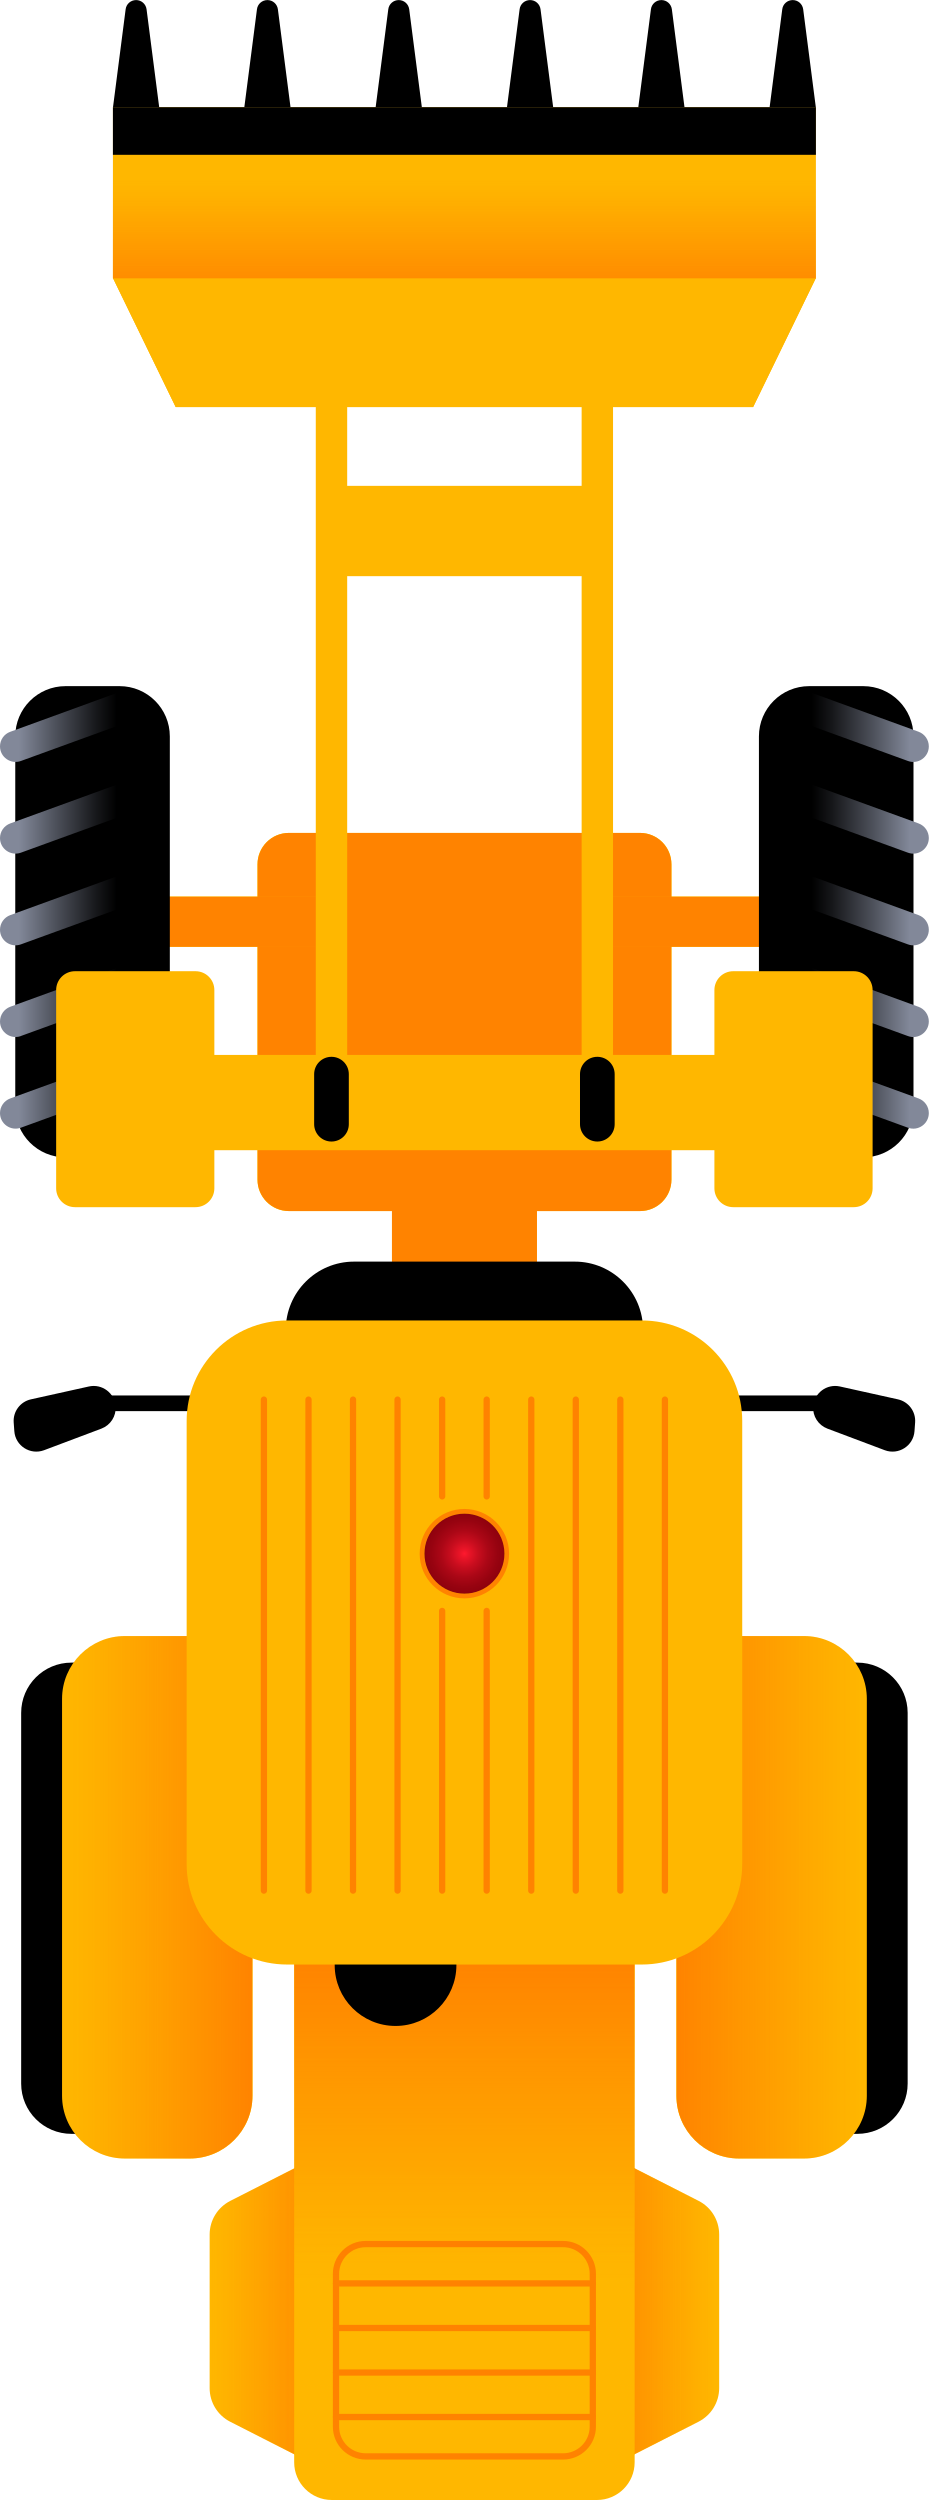
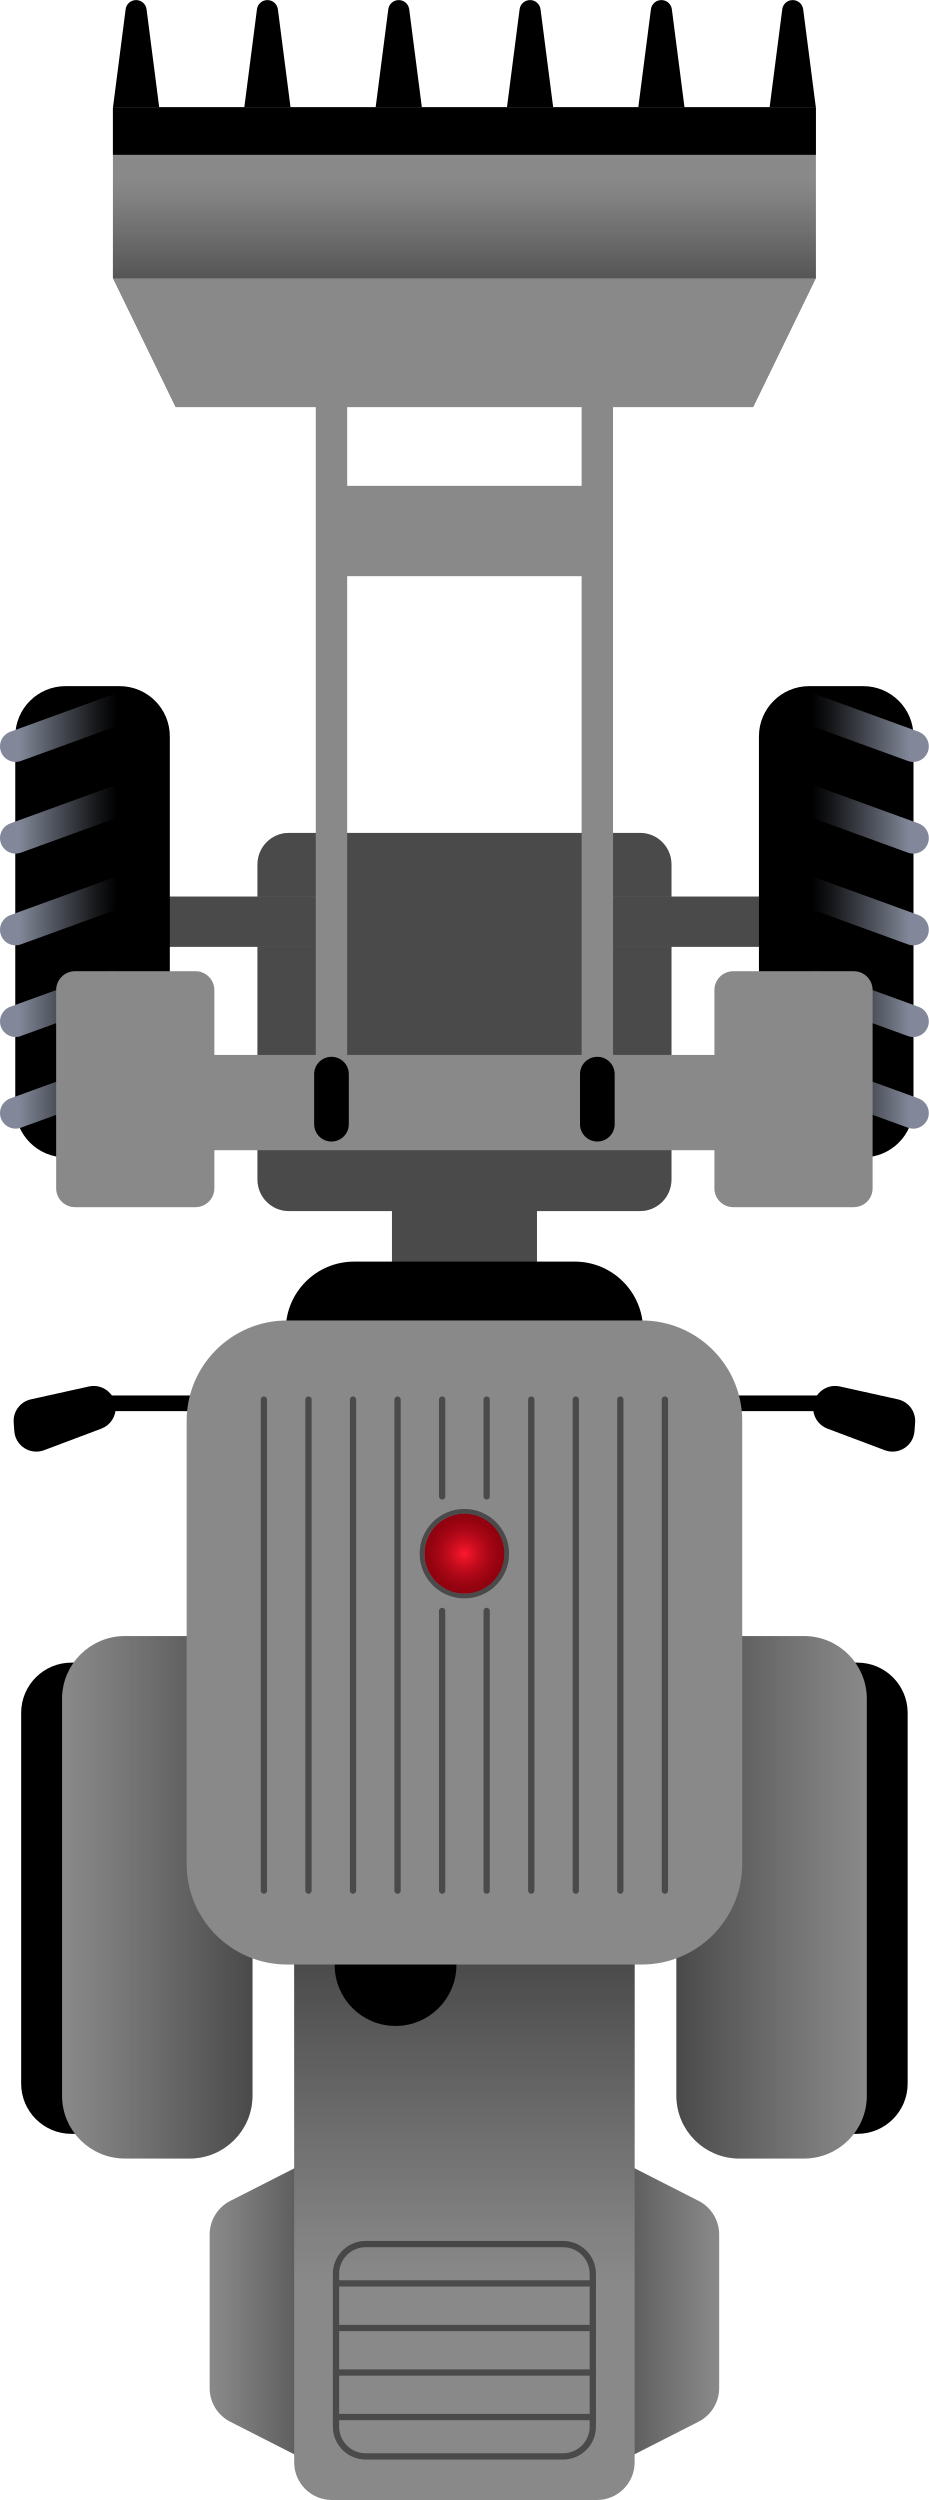
<svg xmlns="http://www.w3.org/2000/svg" xmlns:xlink="http://www.w3.org/1999/xlink" viewBox="0 0 147.89 398.06">
  <defs>
    <style>
      .cls-1 {
        stroke-width: 5px;
      }

      .cls-1, .cls-2, .cls-3, .cls-4 {
        stroke-miterlimit: 10;
      }

      .cls-1, .cls-2, .cls-5, .cls-4, .cls-6 {
        fill: none;
      }

      .cls-1, .cls-2, .cls-4, .cls-6 {
-         stroke: #ffb700;
+         stroke: #898989;
      }

      .cls-7 {
        fill: url(#Orchid_14);
      }

      .cls-7, .cls-2, .cls-8, .cls-9, .cls-10, .cls-11, .cls-12, .cls-13, .cls-14 {
        mix-blend-mode: multiply;
      }

      .cls-15, .cls-9 {
-         fill: #ffb700;
+         fill: #898989;
      }

      .cls-16 {
        fill: url(#linear-gradient-2);
      }

      .cls-2, .cls-4 {
        stroke-width: 8px;
      }

      .cls-8 {
        fill: url(#Orchid_14-5);
      }

      .cls-3, .cls-5 {
        stroke: #000;
      }

      .cls-17 {
        fill: url(#radial-gradient);
      }

      .cls-18 {
        isolation: isolate;
      }

      .cls-5 {
        stroke-width: 2.5px;
      }

      .cls-5, .cls-6 {
        stroke-linecap: round;
        stroke-linejoin: round;
      }

      .cls-10 {
        fill: url(#Orchid_14-2);
      }

      .cls-12 {
        fill: url(#linear-gradient-3);
      }

      .cls-13 {
        fill: url(#Orchid_14-4);
      }

      .cls-19 {
        fill: url(#linear-gradient);
      }

      .cls-14 {
        fill: url(#Orchid_14-3);
      }
    </style>
    <linearGradient id="Orchid_14" data-name="Orchid 14" x1="94.85" y1="368.02" x2="114.51" y2="368.02" gradientUnits="userSpaceOnUse">
-       <stop offset="0" stop-color="#ffb700" />
-       <stop offset=".22" stop-color="#ffb700" stop-opacity=".76" />
-       <stop offset=".6" stop-color="#ffb700" stop-opacity=".36" />
-       <stop offset=".87" stop-color="#ffb700" stop-opacity=".1" />
-       <stop offset="1" stop-color="#ffb700" stop-opacity="0" />
+       <stop offset="0" stop-color="#898989" />
+       <stop offset=".22" stop-color="#898989" stop-opacity=".76" />
+       <stop offset=".6" stop-color="#898989" stop-opacity=".36" />
+       <stop offset=".87" stop-color="#898989" stop-opacity=".1" />
+       <stop offset="1" stop-color="#898989" stop-opacity="0" />
    </linearGradient>
    <linearGradient id="Orchid_14-2" data-name="Orchid 14" x1="-7264.8" y1="2632.02" x2="-7245.14" y2="2632.02" gradientTransform="translate(-7211.76 3000.03) rotate(-180)" xlink:href="#Orchid_14" />
    <linearGradient id="Orchid_14-3" data-name="Orchid 14" x1="73.95" y1="311.94" x2="73.95" y2="363.4" xlink:href="#Orchid_14" />
    <linearGradient id="Orchid_14-4" data-name="Orchid 14" x1="107.7" y1="302.09" x2="138.01" y2="302.09" xlink:href="#Orchid_14" />
    <linearGradient id="Orchid_14-5" data-name="Orchid 14" x1="-7078.69" y1="302.09" x2="-7048.37" y2="302.09" gradientTransform="translate(-7038.5) rotate(-180) scale(1 -1)" xlink:href="#Orchid_14" />
    <linearGradient id="linear-gradient" x1="144.85" y1="143.41" x2="118.03" y2="143.41" gradientUnits="userSpaceOnUse">
      <stop offset="0" stop-color="#828899" />
      <stop offset=".22" stop-color="#828899" stop-opacity=".59" />
      <stop offset=".46" stop-color="#828899" stop-opacity=".17" />
      <stop offset=".58" stop-color="#828899" stop-opacity="0" />
    </linearGradient>
    <linearGradient id="linear-gradient-2" x1="-7054.11" y1="143.41" x2="-7080.94" y2="143.41" gradientTransform="translate(-7051.08) rotate(-180) scale(1 -1)" xlink:href="#linear-gradient" />
    <radialGradient id="radial-gradient" cx="73.95" cy="247.38" fx="73.95" fy="247.38" r="9.14" gradientUnits="userSpaceOnUse">
      <stop offset="0" stop-color="#ff192e" />
      <stop offset=".07" stop-color="#ec1528" />
      <stop offset=".24" stop-color="#c80d1e" />
      <stop offset=".41" stop-color="#ab0716" />
      <stop offset=".58" stop-color="#970310" />
      <stop offset=".74" stop-color="#8b000d" />
      <stop offset=".91" stop-color="#87000c" />
    </radialGradient>
    <linearGradient id="linear-gradient-3" x1="73.95" y1="70.06" x2="73.95" y2="26.24" gradientUnits="userSpaceOnUse">
-       <stop offset=".51" stop-color="#ffb700" />
-       <stop offset=".61" stop-color="#ffb700" stop-opacity=".76" />
-       <stop offset=".78" stop-color="#ffb700" stop-opacity=".36" />
-       <stop offset=".89" stop-color="#ffb700" stop-opacity=".1" />
-       <stop offset=".95" stop-color="#ffb700" stop-opacity="0" />
+       <stop offset=".51" stop-color="#898989" />
+       <stop offset=".61" stop-color="#898989" stop-opacity=".76" />
+       <stop offset=".78" stop-color="#898989" stop-opacity=".36" />
+       <stop offset=".89" stop-color="#898989" stop-opacity=".1" />
+       <stop offset=".95" stop-color="#898989" stop-opacity="0" />
    </linearGradient>
  </defs>
  <g class="cls-18">
    <g id="Layer_2" data-name="Layer 2">
      <g id="artwork">
        <g>
          <g>
            <path class="cls-15" d="M101.9,132.62h-55.9c-2.76,0-5,2.24-5,5v50.21c0,2.76,2.24,5,5,5h16.41v17.04h23.09v-17.04h16.41c2.76,0,5-2.24,5-5v-50.21c0-2.76-2.24-5-5-5Z" />
            <path class="cls-9" d="M101.9,132.62h-55.9c-2.76,0-5,2.24-5,5v50.21c0,2.76,2.24,5,5,5h16.41v17.04h23.09v-17.04h16.41c2.76,0,5-2.24,5-5v-50.21c0-2.76-2.24-5-5-5Z" />
          </g>
          <g>
            <g>
              <path class="cls-15" d="M111.23,385.59l-16.38,8.33v-51.82l16.38,8.33c2.01,1.02,3.28,3.09,3.28,5.35v24.46c0,2.26-1.27,4.32-3.28,5.35Z" />
              <path class="cls-7" d="M111.23,385.59l-16.38,8.33v-51.82l16.38,8.33c2.01,1.02,3.28,3.09,3.28,5.35v24.46c0,2.26-1.27,4.32-3.28,5.35Z" />
            </g>
            <g>
              <path class="cls-15" d="M36.66,350.44l16.38-8.33v51.82l-16.38-8.33c-2.01-1.02-3.28-3.09-3.28-5.35v-24.46c0-2.26,1.27-4.32,3.28-5.35Z" />
              <path class="cls-10" d="M36.66,350.44l16.38-8.33v51.82l-16.38-8.33c-2.01-1.02-3.28-3.09-3.28-5.35v-24.46c0-2.26,1.27-4.32,3.28-5.35Z" />
            </g>
          </g>
          <g>
            <rect class="cls-15" x="46.84" y="306.03" width="54.21" height="92.03" rx="6" ry="6" />
            <rect class="cls-14" x="46.84" y="306.03" width="54.21" height="92.03" rx="6" ry="6" />
          </g>
          <circle cx="62.98" cy="312.89" r="9.69" />
          <g>
            <g>
              <rect x="119.91" y="264.73" width="24.61" height="75.03" rx="8" ry="8" />
              <g>
                <rect class="cls-15" x="107.7" y="260.5" width="30.32" height="83.19" rx="10" ry="10" />
                <rect class="cls-13" x="107.7" y="260.5" width="30.32" height="83.19" rx="10" ry="10" />
              </g>
            </g>
            <g>
              <rect x="3.37" y="264.73" width="24.61" height="75.03" rx="8" ry="8" />
              <g>
                <rect class="cls-15" x="9.88" y="260.5" width="30.32" height="83.19" rx="10" ry="10" />
                <rect class="cls-8" x="9.88" y="260.5" width="30.32" height="83.19" rx="10" ry="10" />
              </g>
            </g>
          </g>
          <g>
            <g>
              <g>
                <line class="cls-4" x1="128" y1="146.76" x2="97" y2="146.76" />
                <line class="cls-2" x1="128" y1="146.76" x2="97" y2="146.76" />
              </g>
              <g>
                <rect x="120.84" y="109.25" width="24.61" height="75.03" rx="8" ry="8" />
                <path class="cls-19" d="M147.89,118.84h0c0-1.04-.65-1.97-1.63-2.33l-25.43-9.25c-1.61-.59-3.32.61-3.32,2.33h0c0,1.04.65,1.97,1.63,2.33l25.43,9.25c1.61.59,3.32-.61,3.32-2.33ZM147.89,133.44h0c0-1.04-.65-1.97-1.63-2.33l-25.43-9.25c-1.61-.59-3.32.61-3.32,2.33h0c0,1.04.65,1.97,1.63,2.33l25.43,9.25c1.61.59,3.32-.61,3.32-2.33ZM147.89,148.04h0c0-1.04-.65-1.97-1.63-2.33l-25.43-9.25c-1.61-.59-3.32.61-3.32,2.33h0c0,1.04.65,1.97,1.63,2.33l25.43,9.25c1.61.59,3.32-.61,3.32-2.33ZM147.89,162.64h0c0-1.04-.65-1.97-1.63-2.33l-25.43-9.25c-1.61-.59-3.32.61-3.32,2.33h0c0,1.04.65,1.97,1.63,2.33l25.43,9.25c1.61.59,3.32-.61,3.32-2.33ZM147.89,177.23h0c0-1.04-.65-1.97-1.63-2.33l-25.43-9.25c-1.61-.59-3.32.61-3.32,2.33h0c0,1.04.65,1.97,1.63,2.33l25.43,9.25c1.61.59,3.32-.61,3.32-2.33Z" />
              </g>
              <rect class="cls-15" x="113.75" y="154.64" width="25.19" height="37.57" rx="3" ry="3" />
            </g>
            <g>
              <g>
                <line class="cls-4" x1="19.89" y1="146.76" x2="50.89" y2="146.76" />
                <line class="cls-2" x1="19.89" y1="146.76" x2="50.89" y2="146.76" />
              </g>
              <g>
                <rect x="2.43" y="109.25" width="24.61" height="75.03" rx="8" ry="8" />
                <path class="cls-16" d="M3.32,121.17l25.43-9.25c.98-.36,1.63-1.29,1.63-2.33h0c0-1.72-1.71-2.91-3.32-2.33L1.63,116.52C.65,116.87,0,117.8,0,118.84H0c0,1.72,1.71,2.91,3.32,2.33ZM3.32,135.77l25.43-9.25c.98-.36,1.63-1.29,1.63-2.33h0c0-1.72-1.71-2.91-3.32-2.33l-25.43,9.25C.65,131.47,0,132.4,0,133.44H0c0,1.72,1.71,2.91,3.32,2.33ZM3.32,150.37l25.43-9.25c.98-.36,1.63-1.29,1.63-2.33h0c0-1.72-1.71-2.91-3.32-2.33l-25.43,9.25C.65,146.07,0,147,0,148.04H0c0,1.72,1.71,2.91,3.32,2.33ZM3.32,164.96l25.43-9.25c.98-.36,1.63-1.29,1.63-2.33h0c0-1.72-1.71-2.91-3.32-2.33l-25.43,9.25C.65,160.67,0,161.6,0,162.64H0c0,1.72,1.71,2.91,3.32,2.33ZM3.32,179.56l25.43-9.25c.98-.36,1.63-1.29,1.63-2.33h0c0-1.72-1.71-2.91-3.32-2.33l-25.43,9.25C.65,175.26,0,176.19,0,177.23h0c0,1.72,1.71,2.91,3.32,2.33Z" />
              </g>
              <rect class="cls-15" x="8.95" y="154.64" width="25.19" height="37.57" rx="3" ry="3" transform="translate(43.08 346.85) rotate(-180)" />
            </g>
          </g>
          <g>
            <g>
              <line class="cls-5" x1="94.6" y1="223.44" x2="130.33" y2="223.44" />
              <path d="M140.88,230.91l-9.14-3.44c-1.45-.55-2.37-1.98-2.26-3.53h0c.15-2.14,2.16-3.64,4.25-3.18l9.24,2.05c1.7.38,2.86,1.94,2.74,3.67l-.1,1.39c-.16,2.34-2.54,3.86-4.73,3.04Z" />
            </g>
            <g>
              <line class="cls-5" x1="53.29" y1="223.44" x2="17.56" y2="223.44" />
              <path d="M7.01,230.91l9.14-3.44c1.45-.55,2.37-1.98,2.26-3.53h0c-.15-2.14-2.16-3.64-4.25-3.18l-9.24,2.05c-1.7.38-2.86,1.94-2.74,3.67l.1,1.39c.16,2.34,2.54,3.86,4.73,3.04Z" />
            </g>
          </g>
          <path d="M45.5,200.89h56.89v11.31c0,6-4.87,10.87-10.87,10.87h-35.15c-6,0-10.87-4.87-10.87-10.87v-11.31h0Z" transform="translate(147.89 423.95) rotate(180)" />
          <rect class="cls-15" x="29.72" y="210.25" width="88.46" height="102.55" rx="16" ry="16" />
          <g class="cls-11">
            <g>
              <line class="cls-6" x1="42.02" y1="301.03" x2="42.02" y2="222.85" />
              <line class="cls-6" x1="49.12" y1="301.03" x2="49.12" y2="222.85" />
              <line class="cls-6" x1="56.21" y1="301.03" x2="56.21" y2="222.85" />
              <line class="cls-6" x1="63.3" y1="301.03" x2="63.3" y2="222.85" />
              <line class="cls-6" x1="70.4" y1="238.26" x2="70.4" y2="222.85" />
              <line class="cls-6" x1="70.4" y1="301.03" x2="70.4" y2="256.5" />
              <line class="cls-6" x1="77.49" y1="238.26" x2="77.49" y2="222.85" />
              <line class="cls-6" x1="77.49" y1="301.03" x2="77.49" y2="256.5" />
              <line class="cls-6" x1="84.59" y1="301.03" x2="84.59" y2="222.85" />
              <line class="cls-6" x1="91.68" y1="301.03" x2="91.68" y2="222.85" />
              <line class="cls-6" x1="98.77" y1="301.03" x2="98.77" y2="222.85" />
              <line class="cls-6" x1="105.87" y1="301.03" x2="105.87" y2="222.85" />
            </g>
          </g>
          <circle class="cls-17" cx="73.95" cy="247.38" r="6.37" />
          <g class="cls-11">
            <path class="cls-15" d="M73.94,241.01c3.52,0,6.37,2.85,6.37,6.37s-2.85,6.37-6.37,6.37-6.37-2.85-6.37-6.37,2.85-6.37,6.37-6.37M73.94,240.26c-3.92,0-7.12,3.19-7.12,7.12s3.19,7.12,7.12,7.12,7.12-3.19,7.12-7.12-3.19-7.12-7.12-7.12h0Z" />
          </g>
          <g class="cls-11">
            <g>
              <line class="cls-6" x1="53.5" y1="363.57" x2="94.39" y2="363.57" />
              <line class="cls-6" x1="53.5" y1="370.67" x2="94.39" y2="370.67" />
              <line class="cls-6" x1="53.5" y1="377.76" x2="94.39" y2="377.76" />
              <line class="cls-6" x1="53.5" y1="384.85" x2="94.39" y2="384.85" />
            </g>
            <rect class="cls-6" x="53.5" y="357.31" width="40.89" height="33.81" rx="4.73" ry="4.73" />
          </g>
          <g>
            <rect class="cls-15" x="52.17" y="77.36" width="43.45" height="14.38" />
            <rect class="cls-15" x="26.67" y="167.97" width="94.55" height="15.17" />
            <g>
              <g>
                <line class="cls-1" x1="95.11" y1="175.01" x2="95.11" y2="61.37" />
                <rect x="92.35" y="168.27" width="5.52" height="13.49" rx="2.76" ry="2.76" />
              </g>
              <g>
                <line class="cls-1" x1="52.78" y1="175.01" x2="52.78" y2="61.37" />
                <rect x="50.02" y="168.27" width="5.52" height="13.49" rx="2.76" ry="2.76" />
              </g>
            </g>
          </g>
          <g>
            <g>
              <polygon class="cls-15" points="119.91 64.82 27.98 64.82 17.98 44.26 129.91 44.26 119.91 64.82" />
              <polygon class="cls-15" points="119.91 64.82 27.98 64.82 17.98 44.26 129.91 44.26 119.91 64.82" />
            </g>
            <g>
              <g>
                <rect class="cls-15" x="17.98" y="17.07" width="111.93" height="27.25" />
                <rect class="cls-12" x="17.98" y="17.07" width="111.93" height="27.25" />
              </g>
              <rect x="17.98" y="17.07" width="111.93" height="7.58" />
              <g>
                <path class="cls-3" d="M24.78,16.58l-1.94-15.04c-.08-.59-.58-1.03-1.17-1.03s-1.1.44-1.17,1.03l-1.94,15.04h6.22Z" />
                <path class="cls-3" d="M129.33,16.58l-1.94-15.04c-.08-.59-.58-1.03-1.17-1.03s-1.1.44-1.17,1.03l-1.94,15.04h6.22Z" />
                <path class="cls-3" d="M87.51,16.58l-1.94-15.04c-.08-.59-.58-1.03-1.17-1.03s-1.1.44-1.17,1.03l-1.94,15.04h6.22Z" />
                <path class="cls-3" d="M108.42,16.58l-1.94-15.04c-.08-.59-.58-1.03-1.17-1.03s-1.1.44-1.17,1.03l-1.94,15.04h6.22Z" />
                <path class="cls-3" d="M45.69,16.58l-1.94-15.04c-.08-.59-.58-1.03-1.17-1.03s-1.1.44-1.17,1.03l-1.94,15.04h6.22Z" />
                <path class="cls-3" d="M66.6,16.58l-1.94-15.04c-.08-.59-.58-1.03-1.17-1.03s-1.1.44-1.17,1.03l-1.94,15.04h6.22Z" />
              </g>
            </g>
          </g>
        </g>
      </g>
    </g>
  </g>
</svg>
